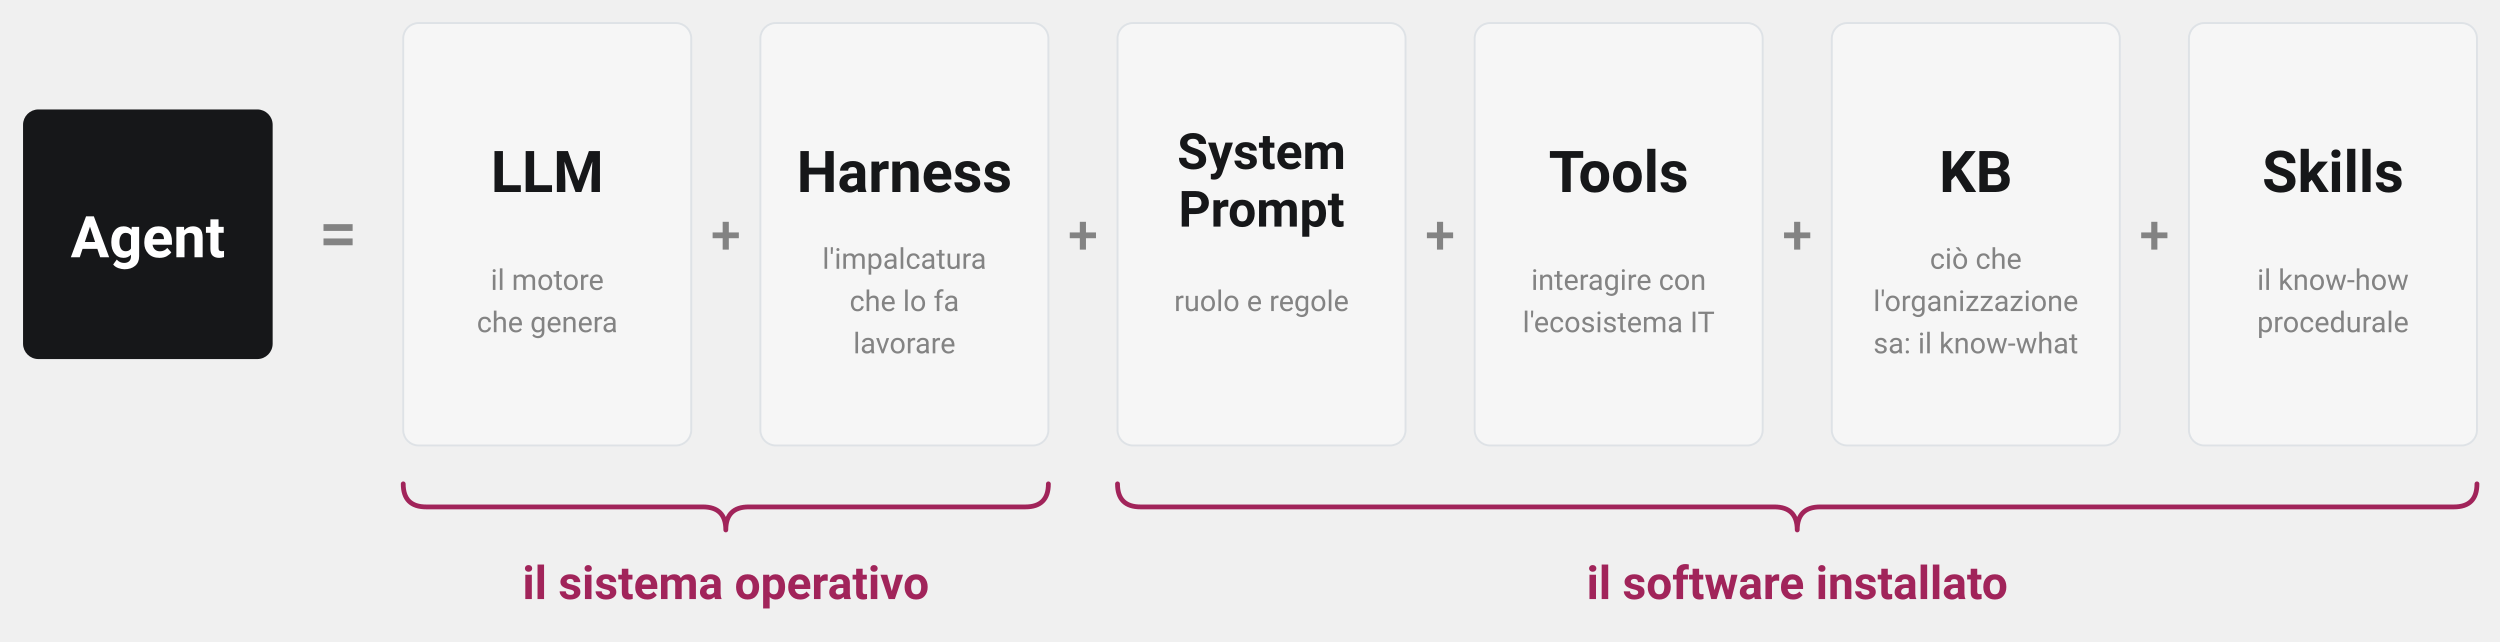
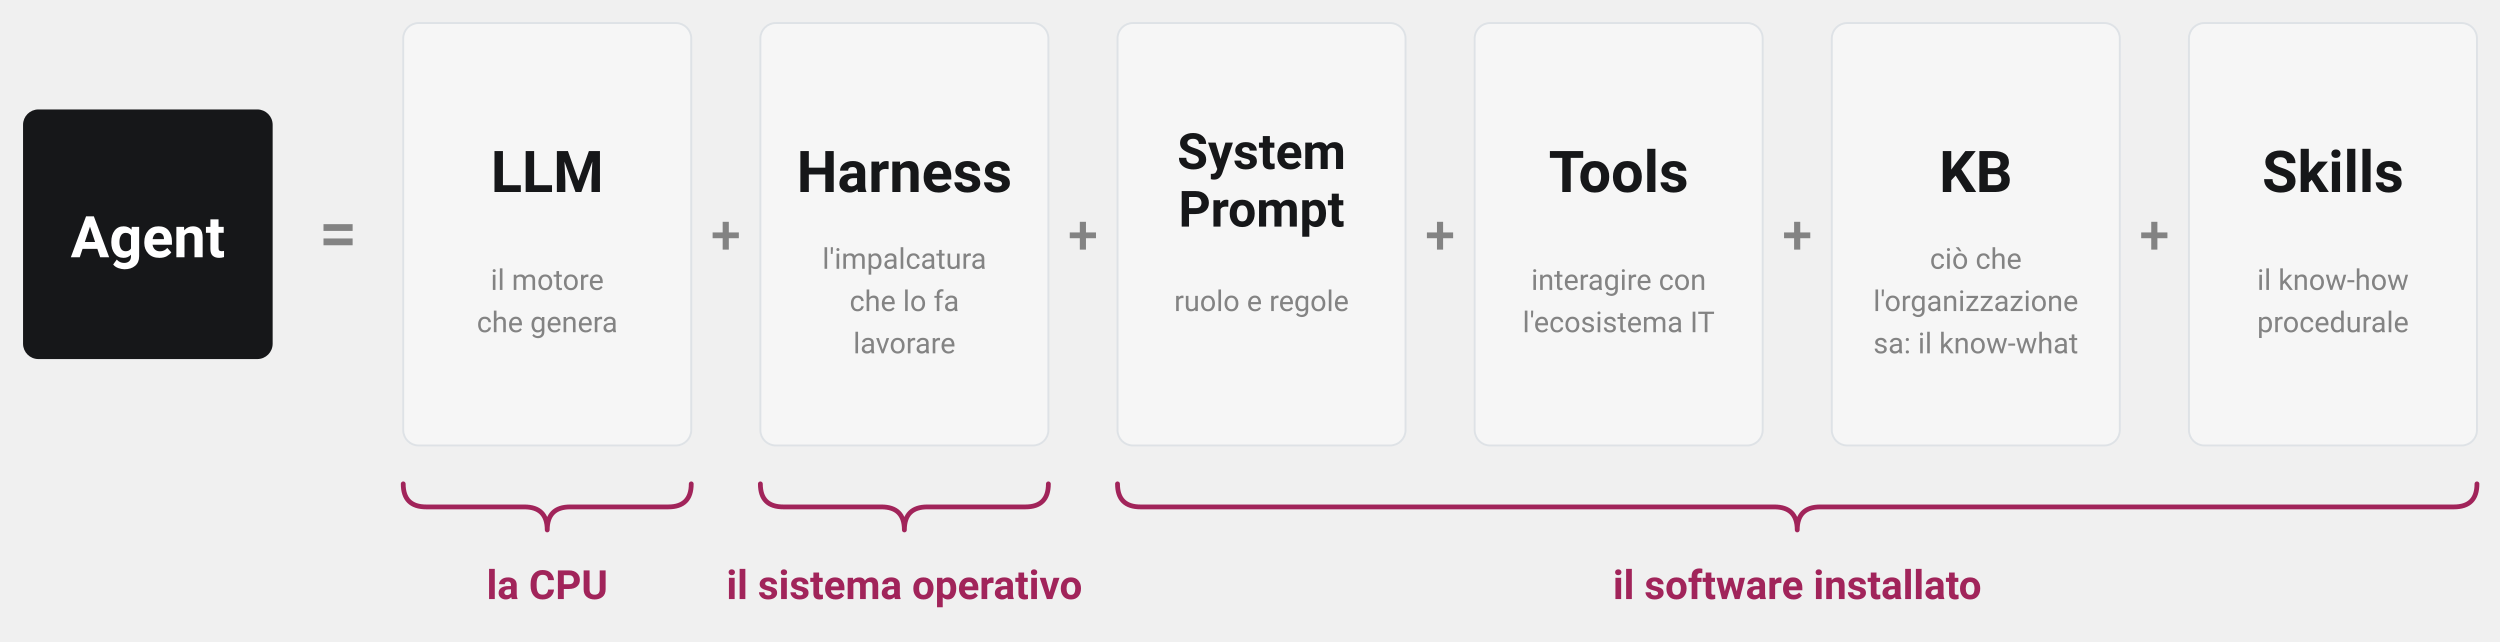
<svg xmlns="http://www.w3.org/2000/svg" viewBox="0 0 1302 334" width="1302" height="334" role="img">
  <g id="formula" font-family="Poppins, system-ui, -apple-system, 'Segoe UI', Roboto, sans-serif">
    <g id="agent">
      <rect x="12" y="57" width="130" height="130" rx="8" fill="#161719" />
      <text x="77" y="134" text-anchor="middle" font-size="30" font-weight="700" fill="#ffffff">Agent</text>
    </g>
    <text x="176" y="134" text-anchor="middle" font-size="36" font-weight="500" fill="#838383">=</text>
    <g id="operatori" font-size="28" font-weight="500" fill="#838383" text-anchor="middle">
      <text x="378" y="132">+</text>
      <text x="564" y="132">+</text>
      <text x="750" y="132">+</text>
      <text x="936" y="132">+</text>
      <text x="1122" y="132">+</text>
    </g>
    <g id="blocchi">
      <g id="blocco-llm">
        <rect x="210" y="12" width="150" height="220" rx="8" fill="#f6f6f6" stroke="#dee2e6" stroke-width="1" />
        <text x="285" y="100" text-anchor="middle" font-size="30" font-weight="700" fill="#161719">LLM</text>
        <text x="285" y="151" text-anchor="middle" font-size="15" font-weight="400" fill="#838383">il motore</text>
        <text x="285" y="173" text-anchor="middle" font-size="15" font-weight="400" fill="#838383">che genera</text>
      </g>
      <g id="blocco-harness">
        <rect x="396" y="12" width="150" height="220" rx="8" fill="#f6f6f6" stroke="#dee2e6" stroke-width="1" />
        <text x="471" y="100" text-anchor="middle" font-size="30" font-weight="700" fill="#161719">Harness</text>
        <text x="471" y="140" text-anchor="middle" font-size="15" font-weight="400" fill="#838383">l'impalcatura</text>
        <text x="471" y="162" text-anchor="middle" font-size="15" font-weight="400" fill="#838383">che lo fa</text>
        <text x="471" y="184" text-anchor="middle" font-size="15" font-weight="400" fill="#838383">lavorare</text>
      </g>
      <g id="blocco-system-prompt">
        <rect x="582" y="12" width="150" height="220" rx="8" fill="#f6f6f6" stroke="#dee2e6" stroke-width="1" />
        <text x="657" y="88" text-anchor="middle" font-size="26" font-weight="700" fill="#161719">System</text>
        <text x="657" y="118" text-anchor="middle" font-size="26" font-weight="700" fill="#161719">Prompt</text>
        <text x="657" y="162" text-anchor="middle" font-size="15" font-weight="400" fill="#838383">ruolo e regole</text>
      </g>
      <g id="blocco-tools">
        <rect x="768" y="12" width="150" height="220" rx="8" fill="#f6f6f6" stroke="#dee2e6" stroke-width="1" />
        <text x="843" y="100" text-anchor="middle" font-size="30" font-weight="700" fill="#161719">Tools</text>
        <text x="843" y="151" text-anchor="middle" font-size="15" font-weight="400" fill="#838383">interagire con</text>
        <text x="843" y="173" text-anchor="middle" font-size="15" font-weight="400" fill="#838383">l'ecosistema IT</text>
      </g>
      <g id="blocco-kb">
        <rect x="954" y="12" width="150" height="220" rx="8" fill="#f6f6f6" stroke="#dee2e6" stroke-width="1" />
        <text x="1029" y="100" text-anchor="middle" font-size="30" font-weight="700" fill="#161719">KB</text>
        <text x="1029" y="140" text-anchor="middle" font-size="15" font-weight="400" fill="#838383">ciò che</text>
        <text x="1029" y="162" text-anchor="middle" font-size="15" font-weight="400" fill="#838383">l'organizzazione</text>
        <text x="1029" y="184" text-anchor="middle" font-size="15" font-weight="400" fill="#838383">sa: il know-what</text>
      </g>
      <g id="blocco-skills">
        <rect x="1140" y="12" width="150" height="220" rx="8" fill="#f6f6f6" stroke="#dee2e6" stroke-width="1" />
        <text x="1215" y="100" text-anchor="middle" font-size="30" font-weight="700" fill="#161719">Skills</text>
        <text x="1215" y="151" text-anchor="middle" font-size="15" font-weight="400" fill="#838383">il know-how</text>
        <text x="1215" y="173" text-anchor="middle" font-size="15" font-weight="400" fill="#838383">procedurale</text>
      </g>
    </g>
    <g id="raggruppamenti" fill="none" stroke="#a1245a" stroke-width="2.5" stroke-linecap="round" stroke-linejoin="round">
-       <path d="M210 252 q0 12 12 12 H366 q12 0 12 12 q0 -12 12 -12 H534 q12 0 12 -12" />
+       <path d="M210 252 q0 12 12 12 H273 q12 0 12 12 q0 -12 12 -12 H348 q12 0 12 -12" />
+       <path d="M396 252 q0 12 12 12 H459 q12 0 12 12 q0 -12 12 -12 H534 q12 0 12 -12" />
      <path d="M582 252 q0 12 12 12 H924 q12 0 12 12 q0 -12 12 -12 H1278 q12 0 12 -12" />
    </g>
-     <g id="etichette-gruppi" text-anchor="middle" font-size="24" font-weight="600" fill="#a1245a">
-       <text x="378" y="312">il sistema operativo</text>
+     <g id="etichette-gruppi" text-anchor="middle" font-size="21" font-weight="600" fill="#a1245a">
+       <text x="285" y="312">la CPU</text>
+       <text x="471" y="312">il sistema operativo</text>
      <text x="936" y="312">il software installato</text>
    </g>
  </g>
</svg>
